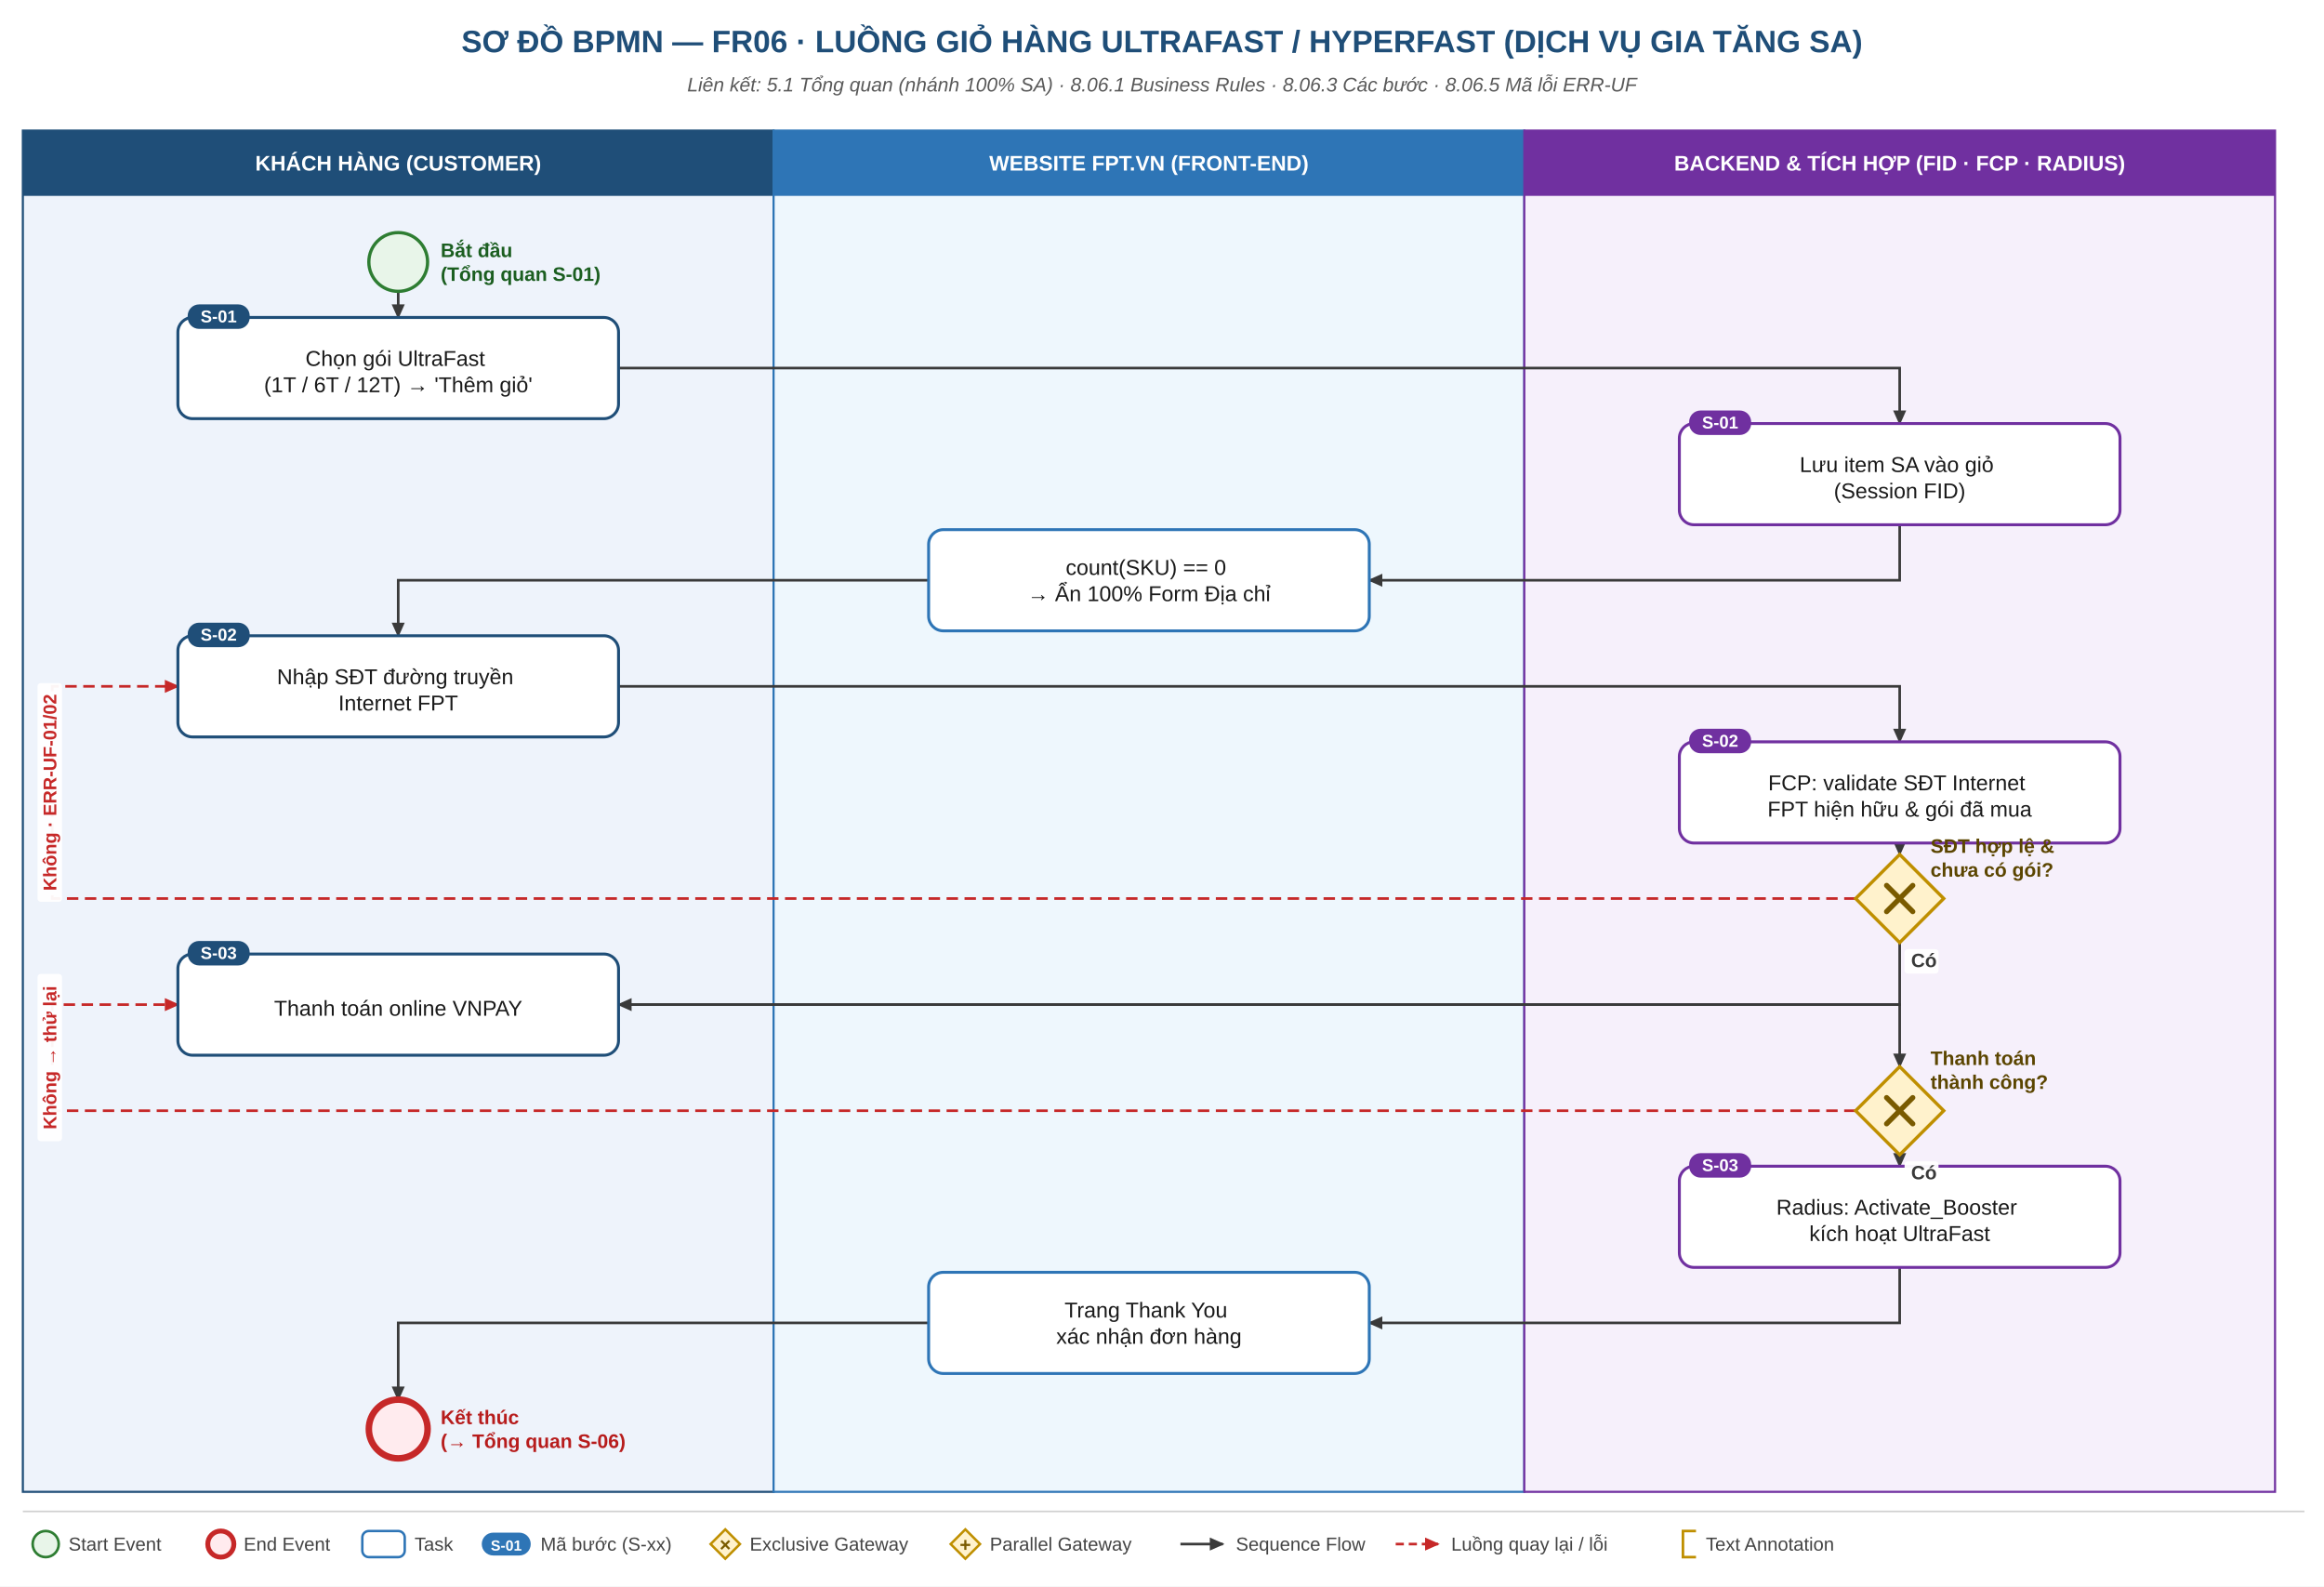
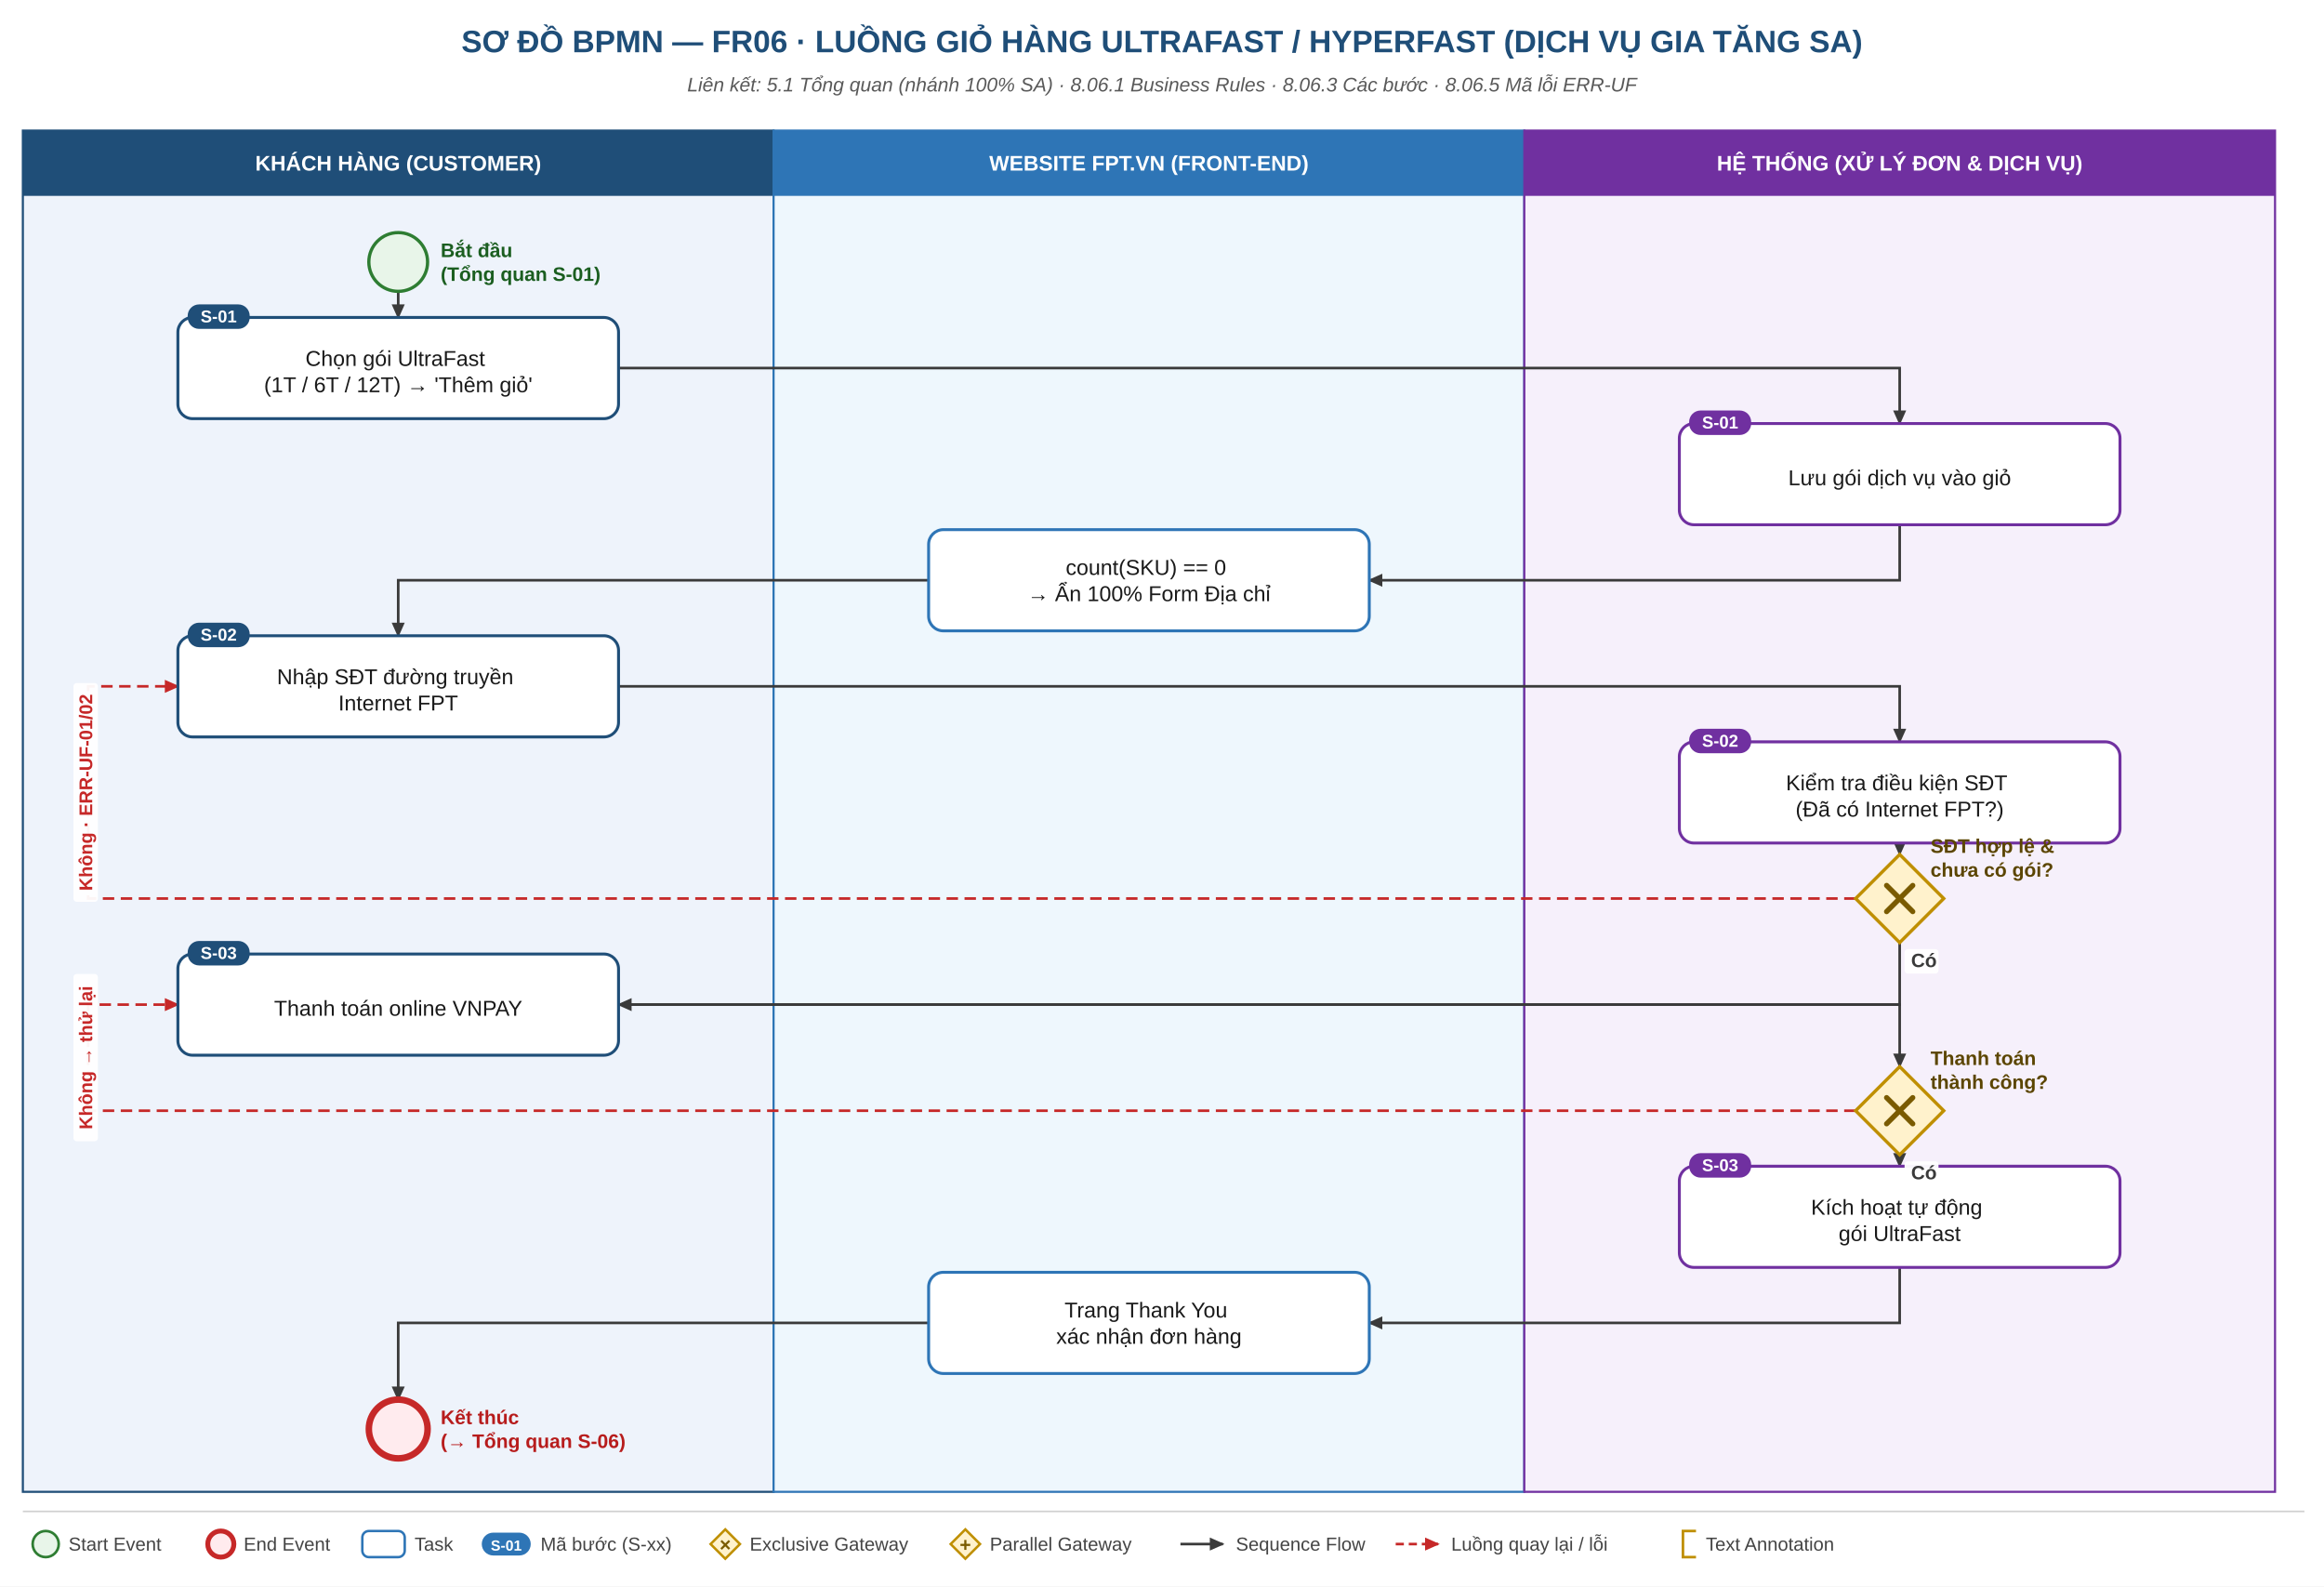
<svg xmlns="http://www.w3.org/2000/svg" width="1424" height="972" viewBox="0 0 1424 972" font-family="Arial, Helvetica, sans-serif">
  <rect width="1424" height="972" fill="#ffffff" />
  <defs>
    <marker id="a" markerWidth="10" markerHeight="10" refX="8" refY="4" orient="auto" markerUnits="userSpaceOnUse">
      <path d="M0,0 L9,4 L0,8 Z" fill="#3a3a3a" />
    </marker>
    <marker id="ar" markerWidth="10" markerHeight="10" refX="8" refY="4" orient="auto" markerUnits="userSpaceOnUse">
      <path d="M0,0 L9,4 L0,8 Z" fill="#c62828" />
    </marker>
  </defs>
  <text x="712.0" y="32" font-size="19" font-weight="bold" fill="#1f4e78" text-anchor="middle">SƠ ĐỒ BPMN — FR06 · LUỒNG GIỎ HÀNG ULTRAFAST / HYPERFAST (DỊCH VỤ GIA TĂNG SA)</text>
  <text x="712.0" y="56" font-size="12" fill="#595959" font-style="italic" text-anchor="middle">Liên kết: 5.1 Tổng quan (nhánh 100% SA) · 8.06.1 Business Rules · 8.06.3 Các bước · 8.06.5 Mã lỗi ERR-UF</text>
  <rect x="14" y="80" width="460" height="834" fill="#eef3fb" stroke="#1f4e78" stroke-width="1.3" />
  <rect x="14" y="80" width="460" height="40" fill="#1f4e78" />
  <text x="244.0" y="104.5" font-size="13" font-weight="bold" fill="#fff" text-anchor="middle">KHÁCH HÀNG (CUSTOMER)</text>
  <rect x="474" y="80" width="460" height="834" fill="#eef7fd" stroke="#2e75b6" stroke-width="1.3" />
  <rect x="474" y="80" width="460" height="40" fill="#2e75b6" />
  <text x="704.0" y="104.5" font-size="13" font-weight="bold" fill="#fff" text-anchor="middle">WEBSITE FPT.VN (FRONT-END)</text>
  <rect x="934" y="80" width="460" height="834" fill="#f6f0fb" stroke="#7030a0" stroke-width="1.3" />
  <rect x="934" y="80" width="460" height="40" fill="#7030a0" />
-   <text x="1164.0" y="104.5" font-size="13" font-weight="bold" fill="#fff" text-anchor="middle">BACKEND &amp; TÍCH HỢP (FID · FCP · RADIUS)</text>
+   <text x="1164.0" y="104.5" font-size="13" font-weight="bold" fill="#fff" text-anchor="middle">HỆ THỐNG (XỬ LÝ ĐƠN &amp; DỊCH VỤ)</text>
  <path d="M244.0,178.5 L244.0,194.5" fill="none" stroke="#3a3a3a" stroke-width="1.6" marker-end="url(#a)" />
  <path d="M379.0,225.5 L1164.0,225.5 L1164.0,259.5" fill="none" stroke="#3a3a3a" stroke-width="1.6" marker-end="url(#a)" />
  <path d="M1164.0,321.5 L1164.0,355.5 L839.0,355.5" fill="none" stroke="#3a3a3a" stroke-width="1.6" marker-end="url(#a)" />
  <path d="M569.0,355.5 L244.0,355.5 L244.0,389.5" fill="none" stroke="#3a3a3a" stroke-width="1.6" marker-end="url(#a)" />
  <path d="M379.0,420.5 L1164.0,420.5 L1164.0,454.5" fill="none" stroke="#3a3a3a" stroke-width="1.6" marker-end="url(#a)" />
  <path d="M1164.0,516.5 L1164.0,523.5" fill="none" stroke="#3a3a3a" stroke-width="1.6" marker-end="url(#a)" />
  <path d="M1164.0,577.5 L1164.0,615.5 L379.0,615.5" fill="none" stroke="#3a3a3a" stroke-width="1.6" marker-end="url(#a)" />
-   <path d="M1137.0,550.5 L32.0,550.5 L32.0,420.5 L109.0,420.5" fill="none" stroke="#c62828" stroke-width="1.6" stroke-dasharray="7,4" marker-end="url(#ar)" />
+   <path d="M1137.0,550.5 L54.0,550.5 L54.0,420.5 L109.0,420.5" fill="none" stroke="#c62828" stroke-width="1.6" stroke-dasharray="7,4" marker-end="url(#ar)" />
  <path d="M379.0,615.5 L1164.0,615.5 L1164.0,653.5" fill="none" stroke="#3a3a3a" stroke-width="1.6" marker-end="url(#a)" />
  <path d="M1164.0,707.5 L1164.0,714.5" fill="none" stroke="#3a3a3a" stroke-width="1.6" marker-end="url(#a)" />
-   <path d="M1137.0,680.5 L32.0,680.5 L32.0,615.5 L109.0,615.5" fill="none" stroke="#c62828" stroke-width="1.6" stroke-dasharray="7,4" marker-end="url(#ar)" />
+   <path d="M1137.0,680.5 L54.0,680.5 L54.0,615.5 L109.0,615.5" fill="none" stroke="#c62828" stroke-width="1.6" stroke-dasharray="7,4" marker-end="url(#ar)" />
  <path d="M1164.0,776.5 L1164.0,810.5 L839.0,810.5" fill="none" stroke="#3a3a3a" stroke-width="1.6" marker-end="url(#a)" />
  <path d="M569.0,810.5 L244.0,810.5 L244.0,857.5" fill="none" stroke="#3a3a3a" stroke-width="1.6" marker-end="url(#a)" />
  <circle cx="244.0" cy="160.5" r="18" fill="#e8f5e9" stroke="#2e7d32" stroke-width="2" />
  <text x="270.0" y="157.5" font-size="12" fill="#1b5e20" font-weight="bold" text-anchor="start">
    <tspan x="270.0" dy="0.0">Bắt đầu</tspan>
    <tspan x="270.0" dy="14.6">(Tổng quan S-01)</tspan>
  </text>
  <rect x="109.0" y="194.5" width="270" height="62" rx="9" fill="#ffffff" stroke="#1f4e78" stroke-width="1.8" />
  <text x="244.0" y="224.2" font-size="13.2" fill="#1a1a1a" font-weight="normal" text-anchor="middle">
    <tspan x="244.0" dy="0.0">Chọn gói UltraFast</tspan>
    <tspan x="244.0" dy="16.1">(1T / 6T / 12T) → 'Thêm giỏ'</tspan>
  </text>
  <rect x="115.0" y="186.5" width="38" height="15" rx="7" fill="#1f4e78" />
  <text x="134.0" y="197.5" font-size="10.5" font-weight="bold" fill="#fff" text-anchor="middle">S-01</text>
  <rect x="1029.0" y="259.5" width="270" height="62" rx="9" fill="#ffffff" stroke="#7030a0" stroke-width="1.8" />
-   <text x="1164.0" y="289.2" font-size="13.2" fill="#1a1a1a" font-weight="normal" text-anchor="middle">
-     <tspan x="1164.0" dy="0.0">Lưu item SA vào giỏ</tspan>
-     <tspan x="1164.0" dy="16.1">(Session FID)</tspan>
+   <text x="1164.0" y="297.3" font-size="13.2" fill="#1a1a1a" font-weight="normal" text-anchor="middle">
+     <tspan x="1164.0" dy="0.0">Lưu gói dịch vụ vào giỏ</tspan>
  </text>
  <rect x="1035.0" y="251.5" width="38" height="15" rx="7" fill="#7030a0" />
  <text x="1054.0" y="262.5" font-size="10.5" font-weight="bold" fill="#fff" text-anchor="middle">S-01</text>
  <rect x="569.0" y="324.5" width="270" height="62" rx="9" fill="#ffffff" stroke="#2e75b6" stroke-width="1.8" />
  <text x="704.0" y="352.2" font-size="13.2" fill="#1a1a1a" font-weight="normal" text-anchor="middle">
    <tspan x="704.0" dy="0.0">count(SKU) == 0</tspan>
    <tspan x="704.0" dy="16.1">→ Ẩn 100% Form Địa chỉ</tspan>
  </text>
  <rect x="109.0" y="389.5" width="270" height="62" rx="9" fill="#ffffff" stroke="#1f4e78" stroke-width="1.8" />
  <text x="244.0" y="419.2" font-size="13.2" fill="#1a1a1a" font-weight="normal" text-anchor="middle">
    <tspan x="244.0" dy="0.0">Nhập SĐT đường truyền</tspan>
    <tspan x="244.0" dy="16.1">Internet FPT</tspan>
  </text>
  <rect x="115.0" y="381.5" width="38" height="15" rx="7" fill="#1f4e78" />
  <text x="134.0" y="392.5" font-size="10.5" font-weight="bold" fill="#fff" text-anchor="middle">S-02</text>
  <rect x="1029.0" y="454.5" width="270" height="62" rx="9" fill="#ffffff" stroke="#7030a0" stroke-width="1.8" />
  <text x="1164.0" y="484.2" font-size="13.2" fill="#1a1a1a" font-weight="normal" text-anchor="middle">
-     <tspan x="1164.0" dy="0.0">FCP: validate SĐT Internet</tspan>
-     <tspan x="1164.0" dy="16.1">FPT hiện hữu &amp; gói đã mua</tspan>
+     <tspan x="1164.0" dy="0.0">Kiểm tra điều kiện SĐT</tspan>
+     <tspan x="1164.0" dy="16.1">(Đã có Internet FPT?)</tspan>
  </text>
  <rect x="1035.0" y="446.5" width="38" height="15" rx="7" fill="#7030a0" />
  <text x="1054.0" y="457.5" font-size="10.5" font-weight="bold" fill="#fff" text-anchor="middle">S-02</text>
  <polygon points="1164.0,523.5 1191.0,550.5 1164.0,577.5 1137.0,550.5" fill="#fff2cc" stroke="#bf8f00" stroke-width="2" />
  <path d="M1156.0,542.5 L1172.0,558.5 M1172.0,542.5 L1156.0,558.5" stroke="#7a5b00" stroke-width="3.2" stroke-linecap="round" />
  <text x="1182.9" y="522.5" font-size="12" fill="#5b4500" font-weight="bold" text-anchor="start">
    <tspan x="1182.9" dy="0.0">SĐT hợp lệ &amp;</tspan>
    <tspan x="1182.9" dy="14.6">chưa có gói?</tspan>
  </text>
  <rect x="109.0" y="584.5" width="270" height="62" rx="9" fill="#ffffff" stroke="#1f4e78" stroke-width="1.8" />
  <text x="244.0" y="622.3" font-size="13.2" fill="#1a1a1a" font-weight="normal" text-anchor="middle">
    <tspan x="244.0" dy="0.0">Thanh toán online VNPAY</tspan>
  </text>
  <rect x="115.0" y="576.5" width="38" height="15" rx="7" fill="#1f4e78" />
  <text x="134.0" y="587.5" font-size="10.5" font-weight="bold" fill="#fff" text-anchor="middle">S-03</text>
  <polygon points="1164.0,653.5 1191.0,680.5 1164.0,707.5 1137.0,680.5" fill="#fff2cc" stroke="#bf8f00" stroke-width="2" />
  <path d="M1156.0,672.5 L1172.0,688.5 M1172.0,672.5 L1156.0,688.5" stroke="#7a5b00" stroke-width="3.2" stroke-linecap="round" />
  <text x="1182.9" y="652.5" font-size="12" fill="#5b4500" font-weight="bold" text-anchor="start">
    <tspan x="1182.9" dy="0.0">Thanh toán</tspan>
    <tspan x="1182.9" dy="14.6">thành công?</tspan>
  </text>
  <rect x="1029.0" y="714.5" width="270" height="62" rx="9" fill="#ffffff" stroke="#7030a0" stroke-width="1.8" />
  <text x="1164.0" y="744.2" font-size="13.2" fill="#1a1a1a" font-weight="normal" text-anchor="middle">
-     <tspan x="1164.0" dy="0.0">Radius: Activate_Booster</tspan>
-     <tspan x="1164.0" dy="16.1">kích hoạt UltraFast</tspan>
+     <tspan x="1164.0" dy="0.0">Kích hoạt tự động</tspan>
+     <tspan x="1164.0" dy="16.1">gói UltraFast</tspan>
  </text>
  <rect x="1035.0" y="706.5" width="38" height="15" rx="7" fill="#7030a0" />
  <text x="1054.0" y="717.5" font-size="10.5" font-weight="bold" fill="#fff" text-anchor="middle">S-03</text>
  <rect x="569.0" y="779.5" width="270" height="62" rx="9" fill="#ffffff" stroke="#2e75b6" stroke-width="1.8" />
  <text x="704.0" y="807.2" font-size="13.2" fill="#1a1a1a" font-weight="normal" text-anchor="middle">
    <tspan x="704.0" dy="0.0">Trang Thank You</tspan>
    <tspan x="704.0" dy="16.1">xác nhận đơn hàng</tspan>
  </text>
  <circle cx="244.0" cy="875.5" r="18" fill="#ffebee" stroke="#c62828" stroke-width="4" />
  <text x="270.0" y="872.5" font-size="12" fill="#b71c1c" font-weight="bold" text-anchor="start">
    <tspan x="270.0" dy="0.0">Kết thúc</tspan>
    <tspan x="270.0" dy="14.6">(→ Tổng quan S-06)</tspan>
  </text>
  <rect x="1167.0" y="581.5" width="20.8" height="15" fill="#ffffff" opacity="0.95" rx="2" />
  <text x="1171.0" y="592.5" font-size="11.8" font-weight="bold" fill="#3a3a3a" text-anchor="start">Có</text>
-   <g transform="rotate(-90 32.0 485.5)">
-     <rect x="-35.0" y="476.5" width="134.0" height="15" fill="#fff" opacity="0.95" rx="2" />
-     <text x="32.0" y="488.0" font-size="11.3" font-weight="bold" fill="#c62828" text-anchor="middle">Không · ERR-UF-01/02</text>
+   <g transform="rotate(-90 54.0 485.5)">
+     <rect x="-13.0" y="476.5" width="134.0" height="15" fill="#fff" opacity="0.95" rx="2" />
+     <text x="54.0" y="488.0" font-size="11.3" font-weight="bold" fill="#c62828" text-anchor="middle">Không · ERR-UF-01/02</text>
  </g>
  <rect x="1167.0" y="711.5" width="20.8" height="15" fill="#ffffff" opacity="0.95" rx="2" />
  <text x="1171.0" y="722.5" font-size="11.8" font-weight="bold" fill="#3a3a3a" text-anchor="start">Có</text>
-   <g transform="rotate(-90 32.0 648.0)">
-     <rect x="-19.2" y="639.0" width="102.5" height="15" fill="#fff" opacity="0.95" rx="2" />
-     <text x="32.0" y="650.5" font-size="11.3" font-weight="bold" fill="#c62828" text-anchor="middle">Không → thử lại</text>
+   <g transform="rotate(-90 54.0 648.0)">
+     <rect x="2.8" y="639.0" width="102.5" height="15" fill="#fff" opacity="0.95" rx="2" />
+     <text x="54.0" y="650.5" font-size="11.3" font-weight="bold" fill="#c62828" text-anchor="middle">Không → thử lại</text>
  </g>
  <line x1="14" y1="926.0" x2="1412" y2="926.0" stroke="#d0d0d0" />
  <circle cx="28" cy="946.0" r="8" fill="#e8f5e9" stroke="#2e7d32" stroke-width="1.6" />
  <text x="42" y="950.0" font-size="11.5" fill="#444">Start Event</text>
  <circle cx="135.3" cy="946.0" r="8" fill="#ffebee" stroke="#c62828" stroke-width="3" />
  <text x="149.3" y="950.0" font-size="11.5" fill="#444">End Event</text>
  <rect x="222.0" y="938.0" width="26" height="16" rx="4" fill="#fff" stroke="#2e75b6" stroke-width="1.5" />
  <text x="254.0" y="950.0" font-size="11.5" fill="#444">Task</text>
  <rect x="295.2" y="939.0" width="30" height="14" rx="7" fill="#2e75b6" />
  <text x="310.2" y="950.0" font-size="9" font-weight="bold" fill="#fff" text-anchor="middle">S-01</text>
  <text x="331.2" y="950.0" font-size="11.5" fill="#444">Mã bước (S-xx)</text>
  <polygon points="444.4,937.0 453.4,946.0 444.4,955.0 435.4,946.0" fill="#fff2cc" stroke="#bf8f00" stroke-width="1.5" />
  <text x="444.4" y="950.5" font-size="12" font-weight="bold" fill="#7a5b00" text-anchor="middle">×</text>
  <text x="459.4" y="950.0" font-size="11.5" fill="#444">Exclusive Gateway</text>
  <polygon points="591.5,937.0 600.5,946.0 591.5,955.0 582.5,946.0" fill="#fff2cc" stroke="#bf8f00" stroke-width="1.5" />
  <text x="591.5" y="950.5" font-size="12" font-weight="bold" fill="#7a5b00" text-anchor="middle">+</text>
  <text x="606.5" y="950.0" font-size="11.5" fill="#444">Parallel Gateway</text>
  <path d="M723.3,946.0 L749.3,946.0" stroke="#3a3a3a" stroke-width="1.6" marker-end="url(#a)" />
  <text x="757.3" y="950.0" font-size="11.5" fill="#444">Sequence Flow</text>
  <path d="M855.2,946.0 L881.2,946.0" stroke="#c62828" stroke-width="1.6" stroke-dasharray="5,3" marker-end="url(#ar)" />
  <text x="889.2" y="950.0" font-size="11.5" fill="#444">Luồng quay lại / lỗi</text>
  <path d="M1039.2,938.0 L1031.2,938.0 L1031.2,954.0 L1039.2,954.0" fill="none" stroke="#bf8f00" stroke-width="1.6" />
  <text x="1045.2" y="950.0" font-size="11.5" fill="#444">Text Annotation</text>
</svg>
